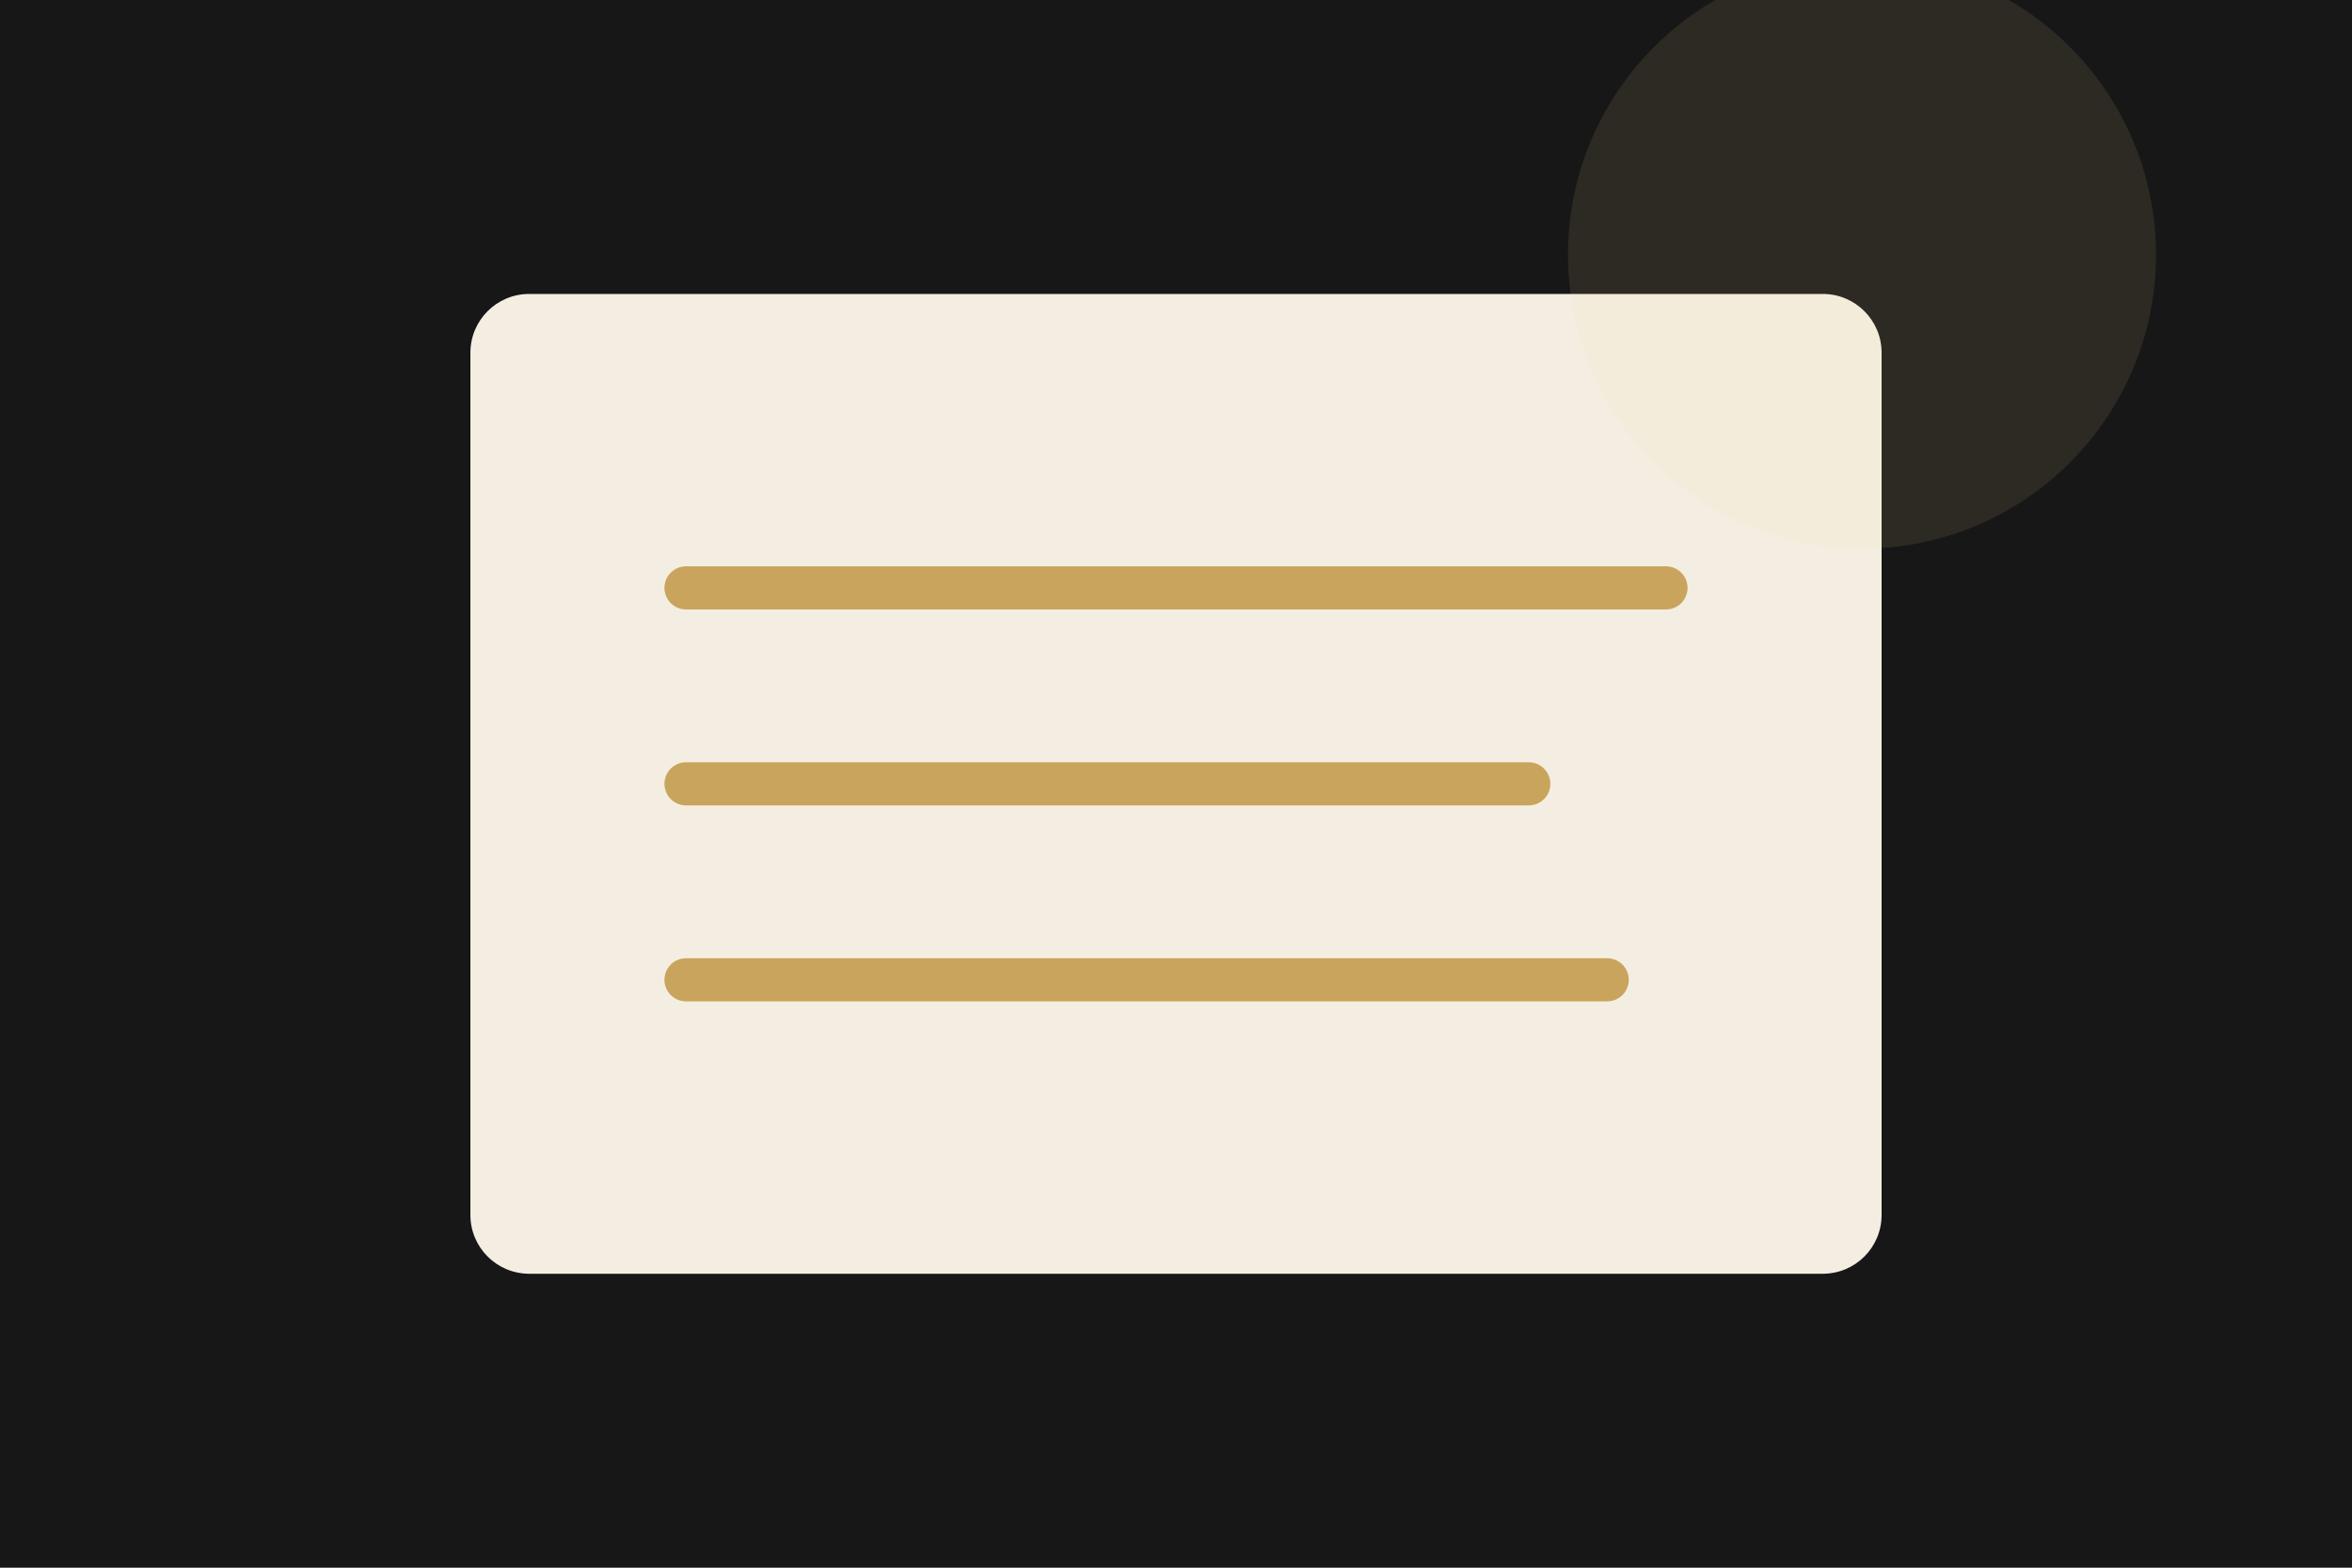
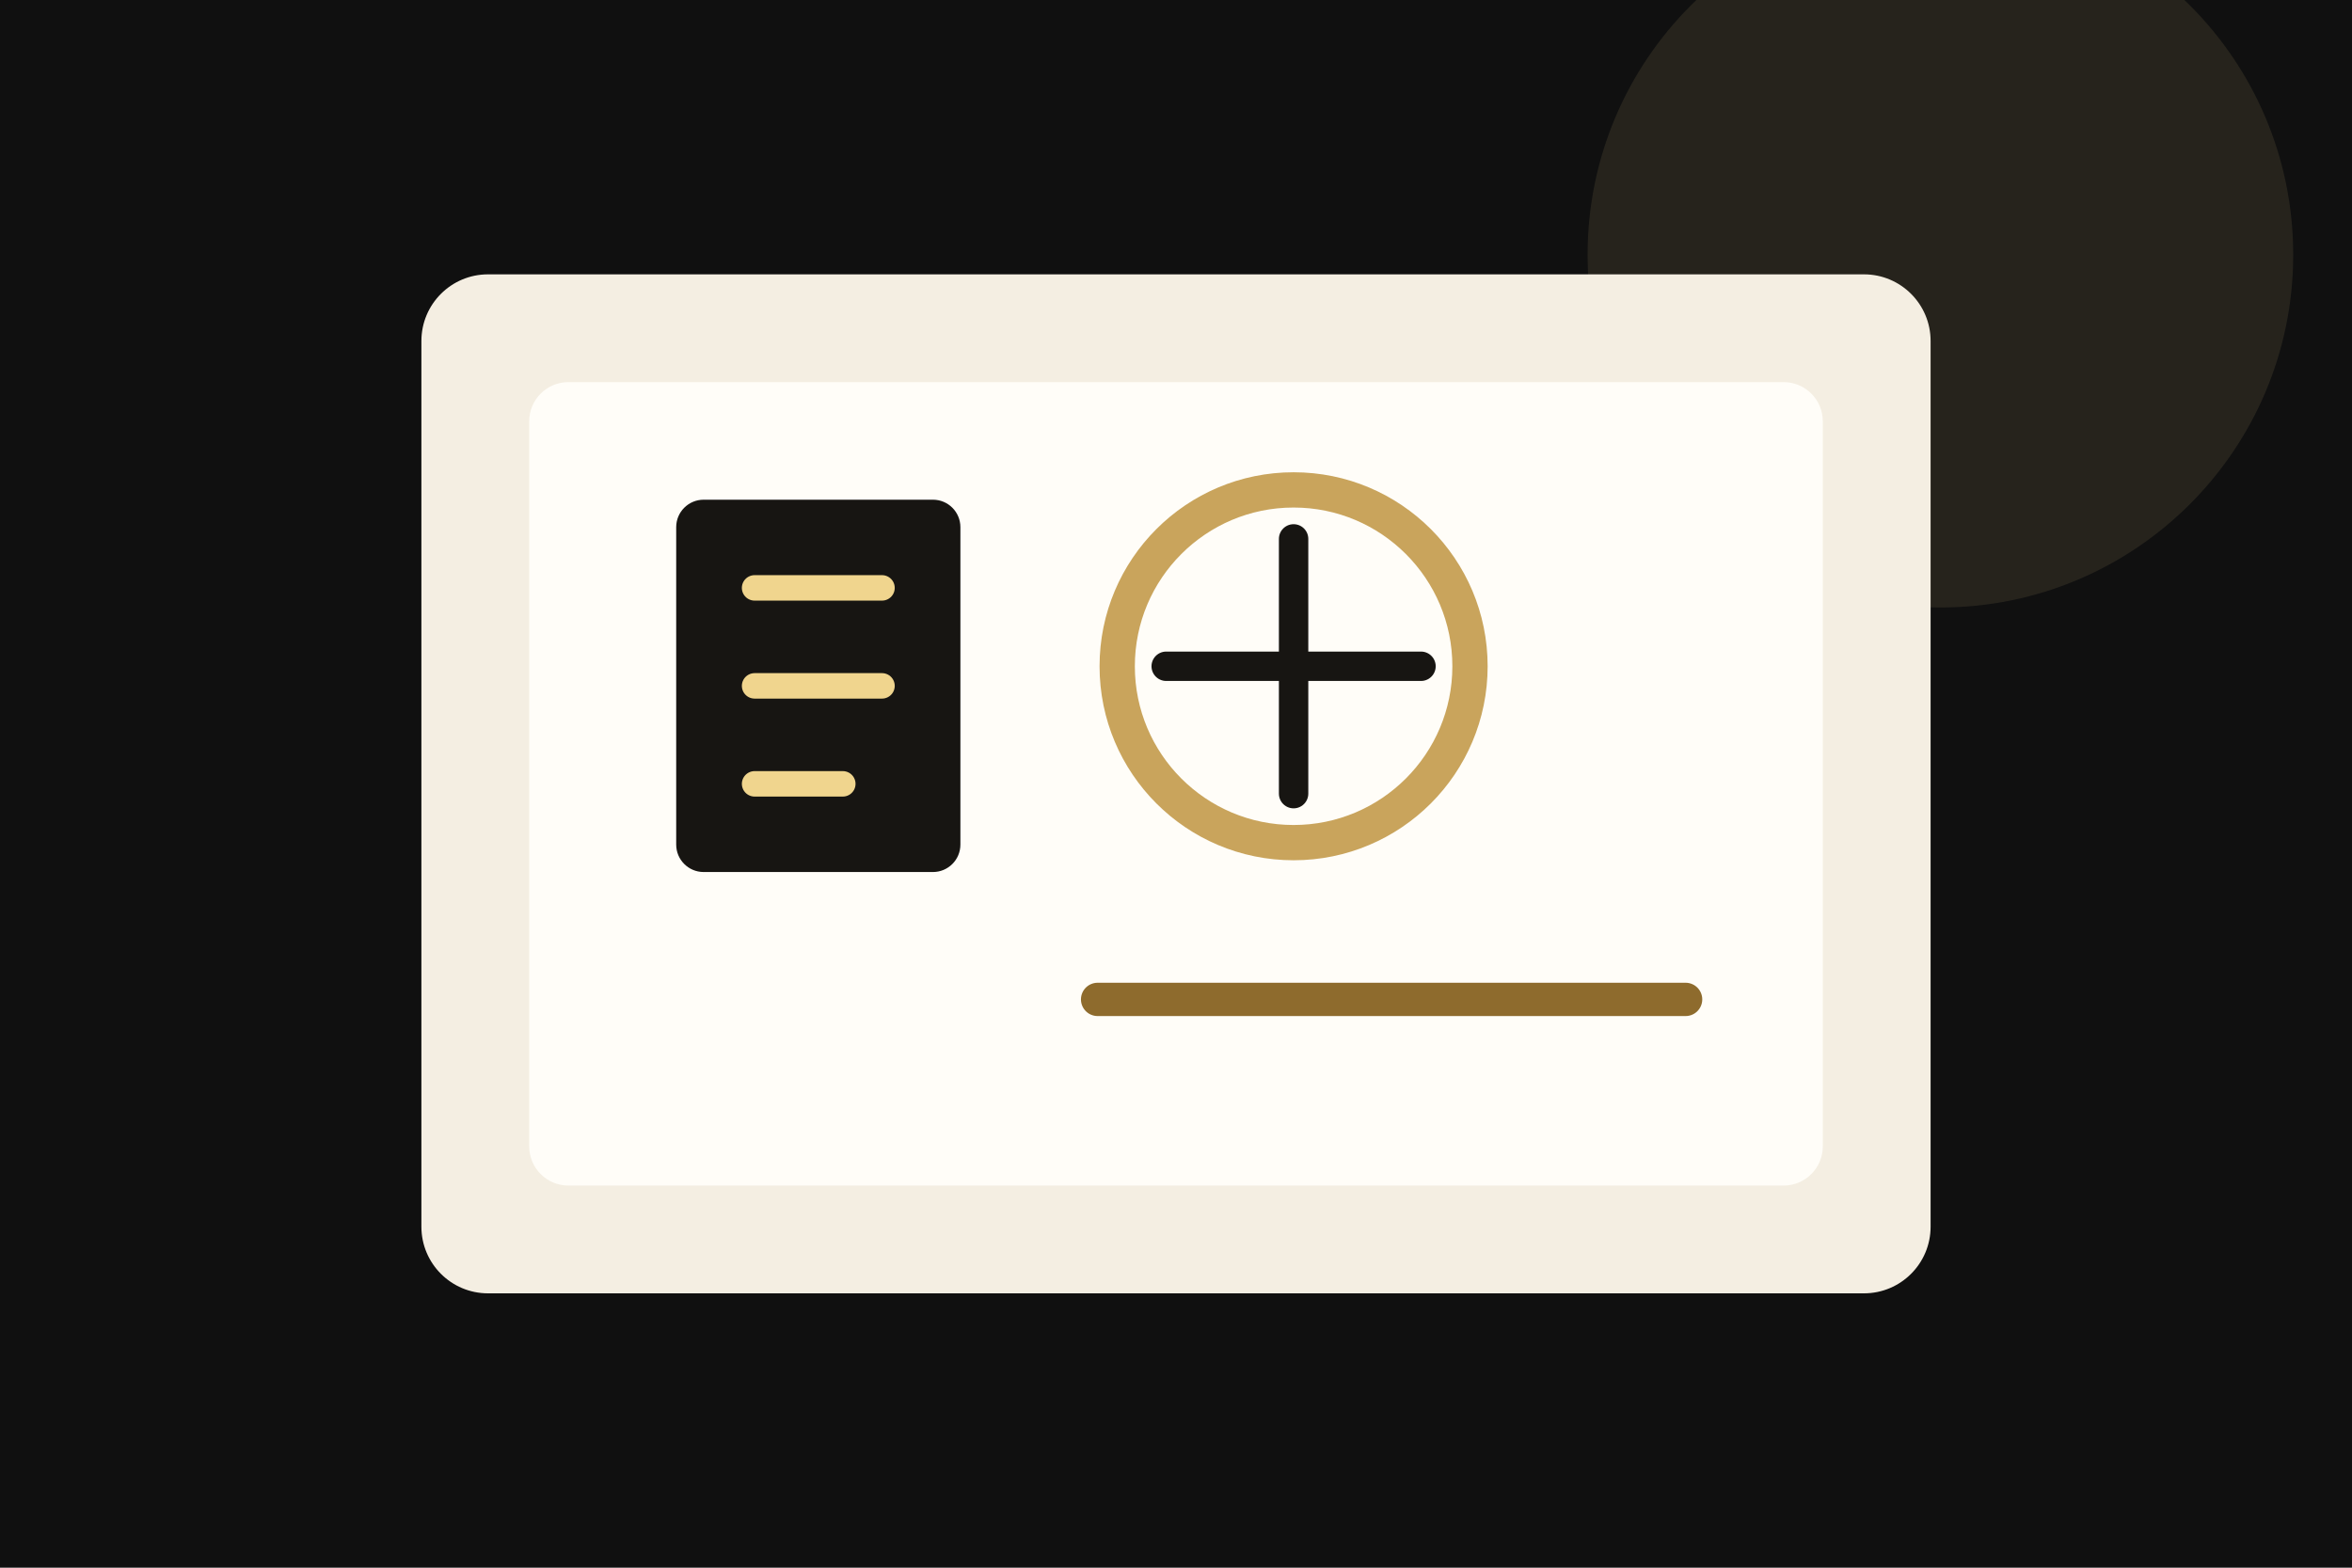
<svg xmlns="http://www.w3.org/2000/svg" viewBox="0 0 1200 800">
-   <rect width="1200" height="800" fill="#171717" />
-   <rect x="240" y="150" width="720" height="500" rx="30" fill="#f4eee2" />
-   <path d="M350 300h500M350 400h430M350 500h470" stroke="#c9a45c" stroke-width="22" stroke-linecap="round" />
-   <circle cx="950" cy="130" r="150" fill="#f0d58e" opacity=".1" />
+   <rect width="1200" height="800" fill="#101010" />
+   <circle cx="990" cy="130" r="180" fill="#f0d58e" opacity=".1" />
+   <rect x="215" y="140" width="770" height="520" rx="34" fill="#f4eee2" />
+   <rect x="270" y="195" width="660" height="410" rx="20" fill="#fffdf8" />
+   <rect x="345" y="255" width="145" height="190" rx="14" fill="#171512" />
+   <path d="M385 300h65M385 350h65M385 400h45" stroke="#f0d58e" stroke-width="13" stroke-linecap="round" />
+   <circle cx="660" cy="340" r="90" fill="none" stroke="#c9a45c" stroke-width="18" />
+   <path d="M660 275v130M595 340h130" stroke="#171512" stroke-width="15" stroke-linecap="round" />
+   <path d="M560 510h300" stroke="#8e6b2d" stroke-width="17" stroke-linecap="round" />
</svg>
